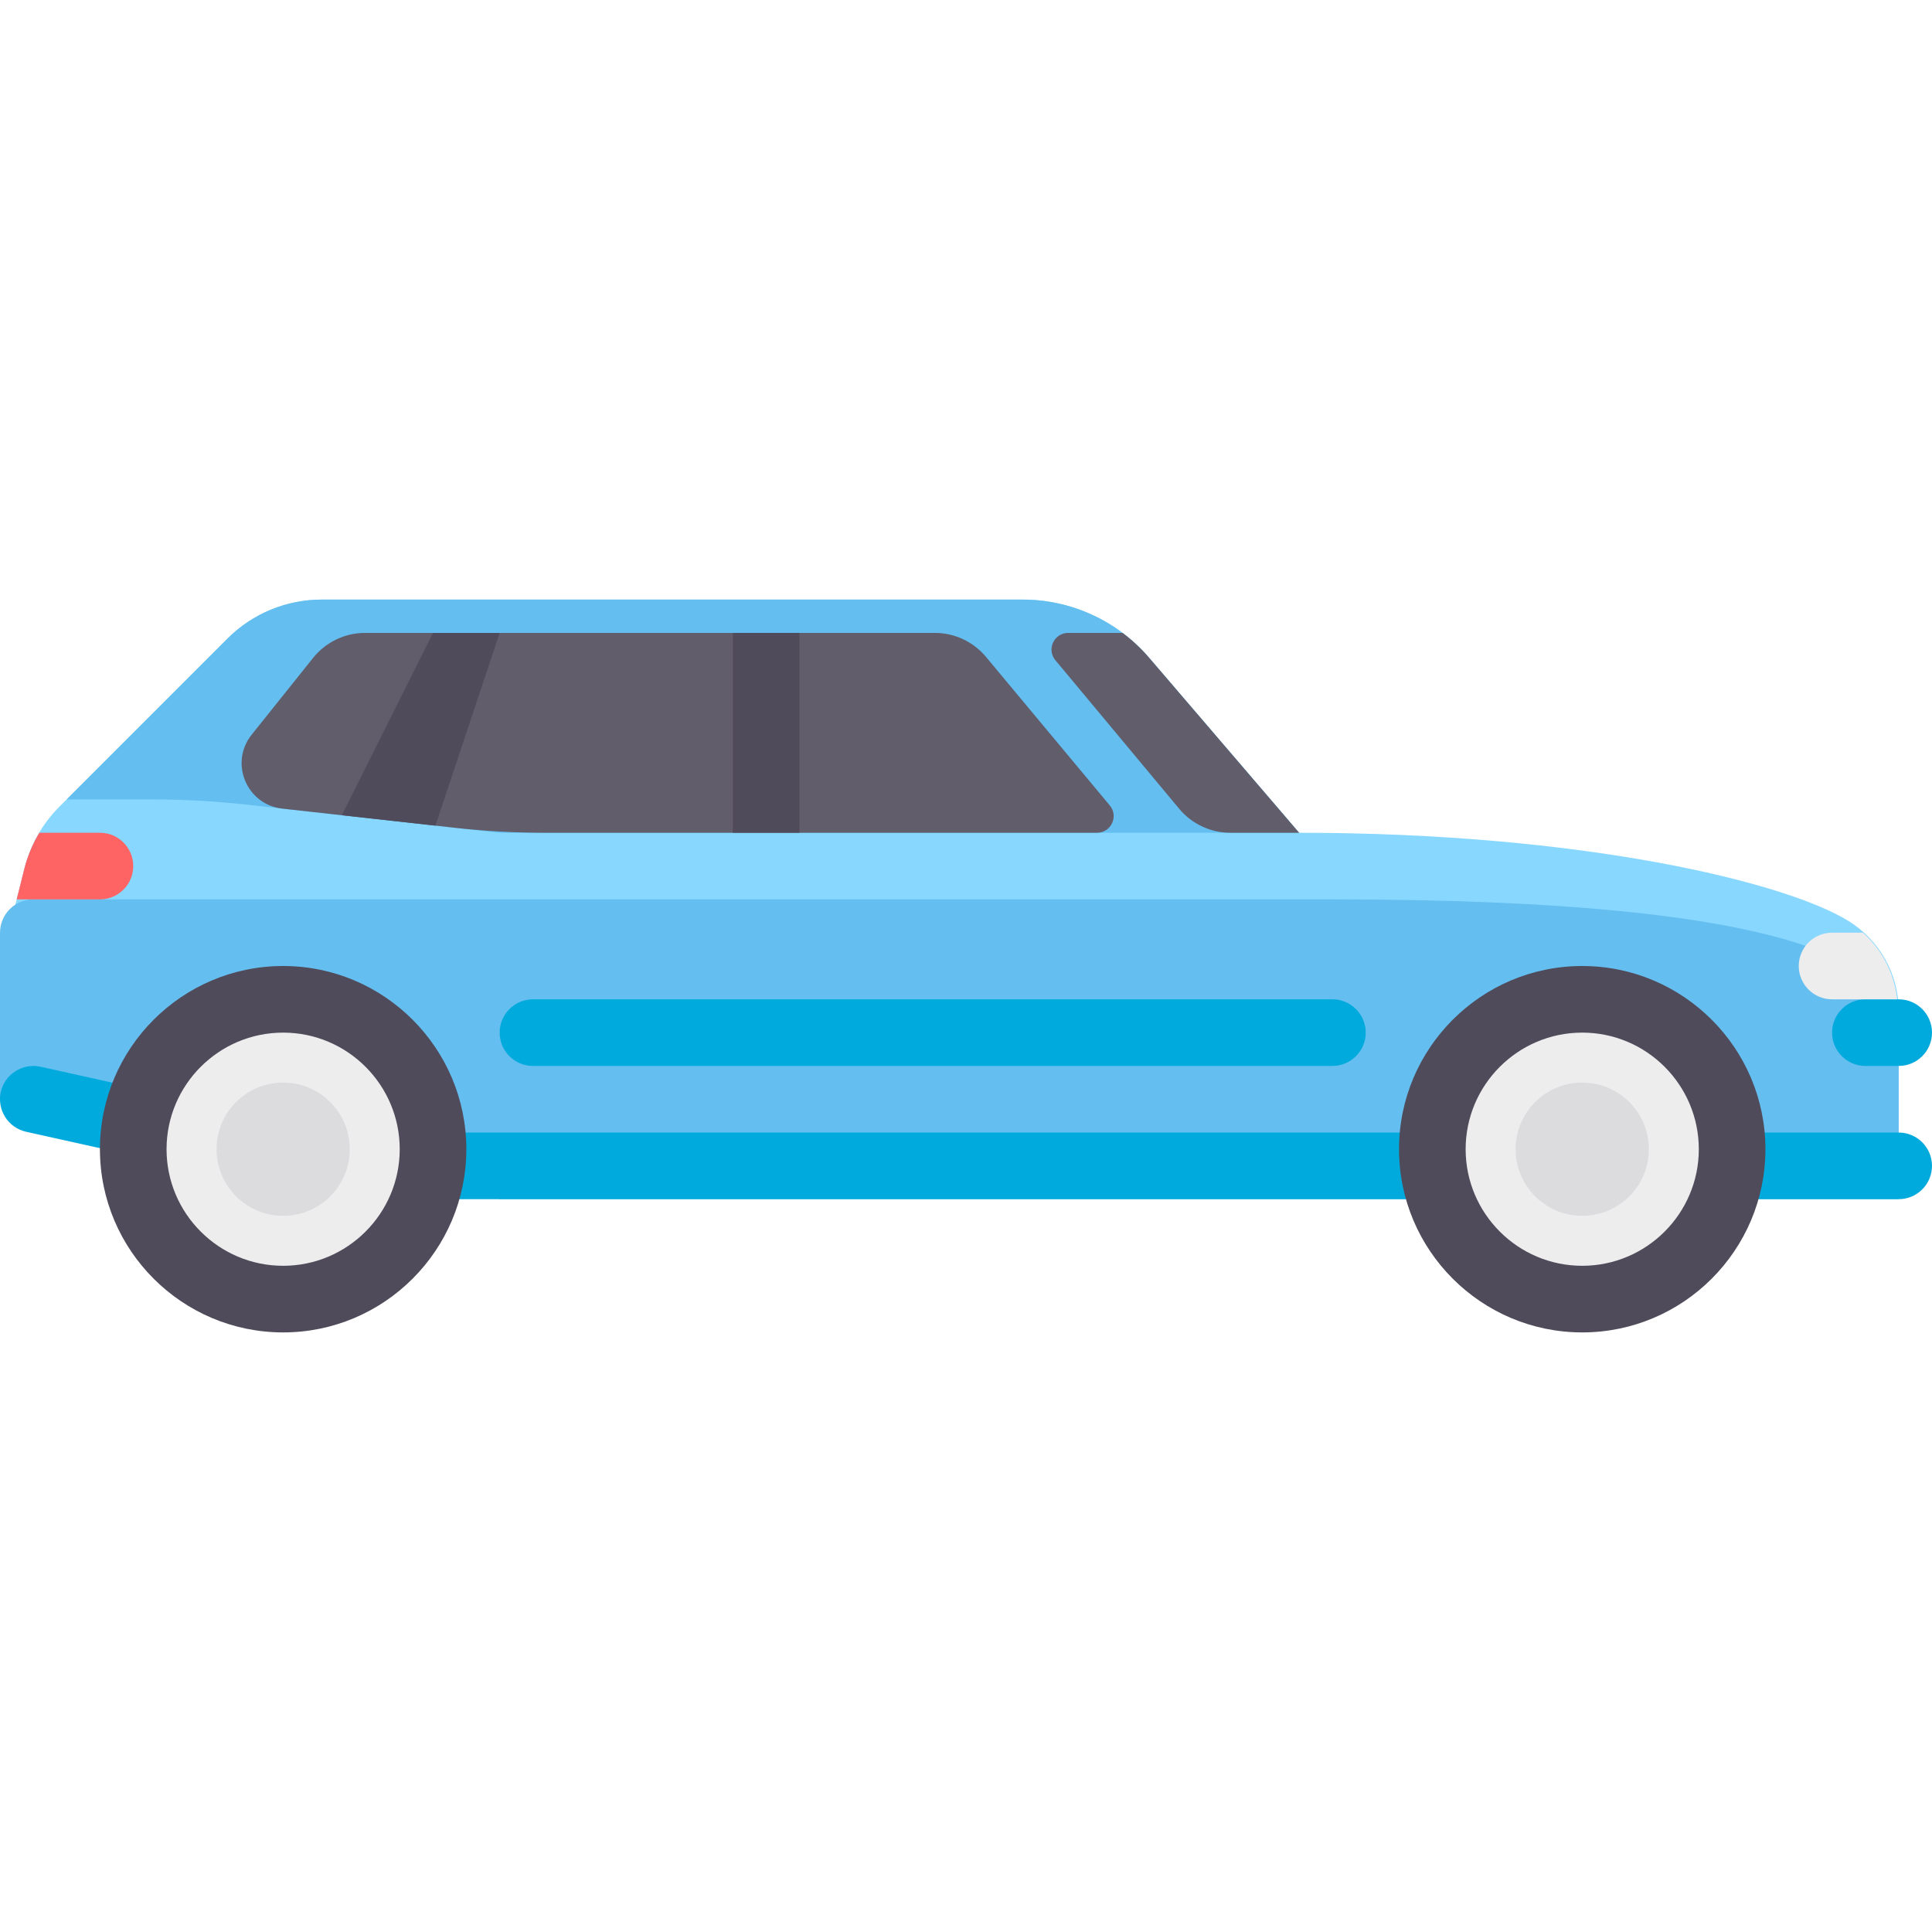
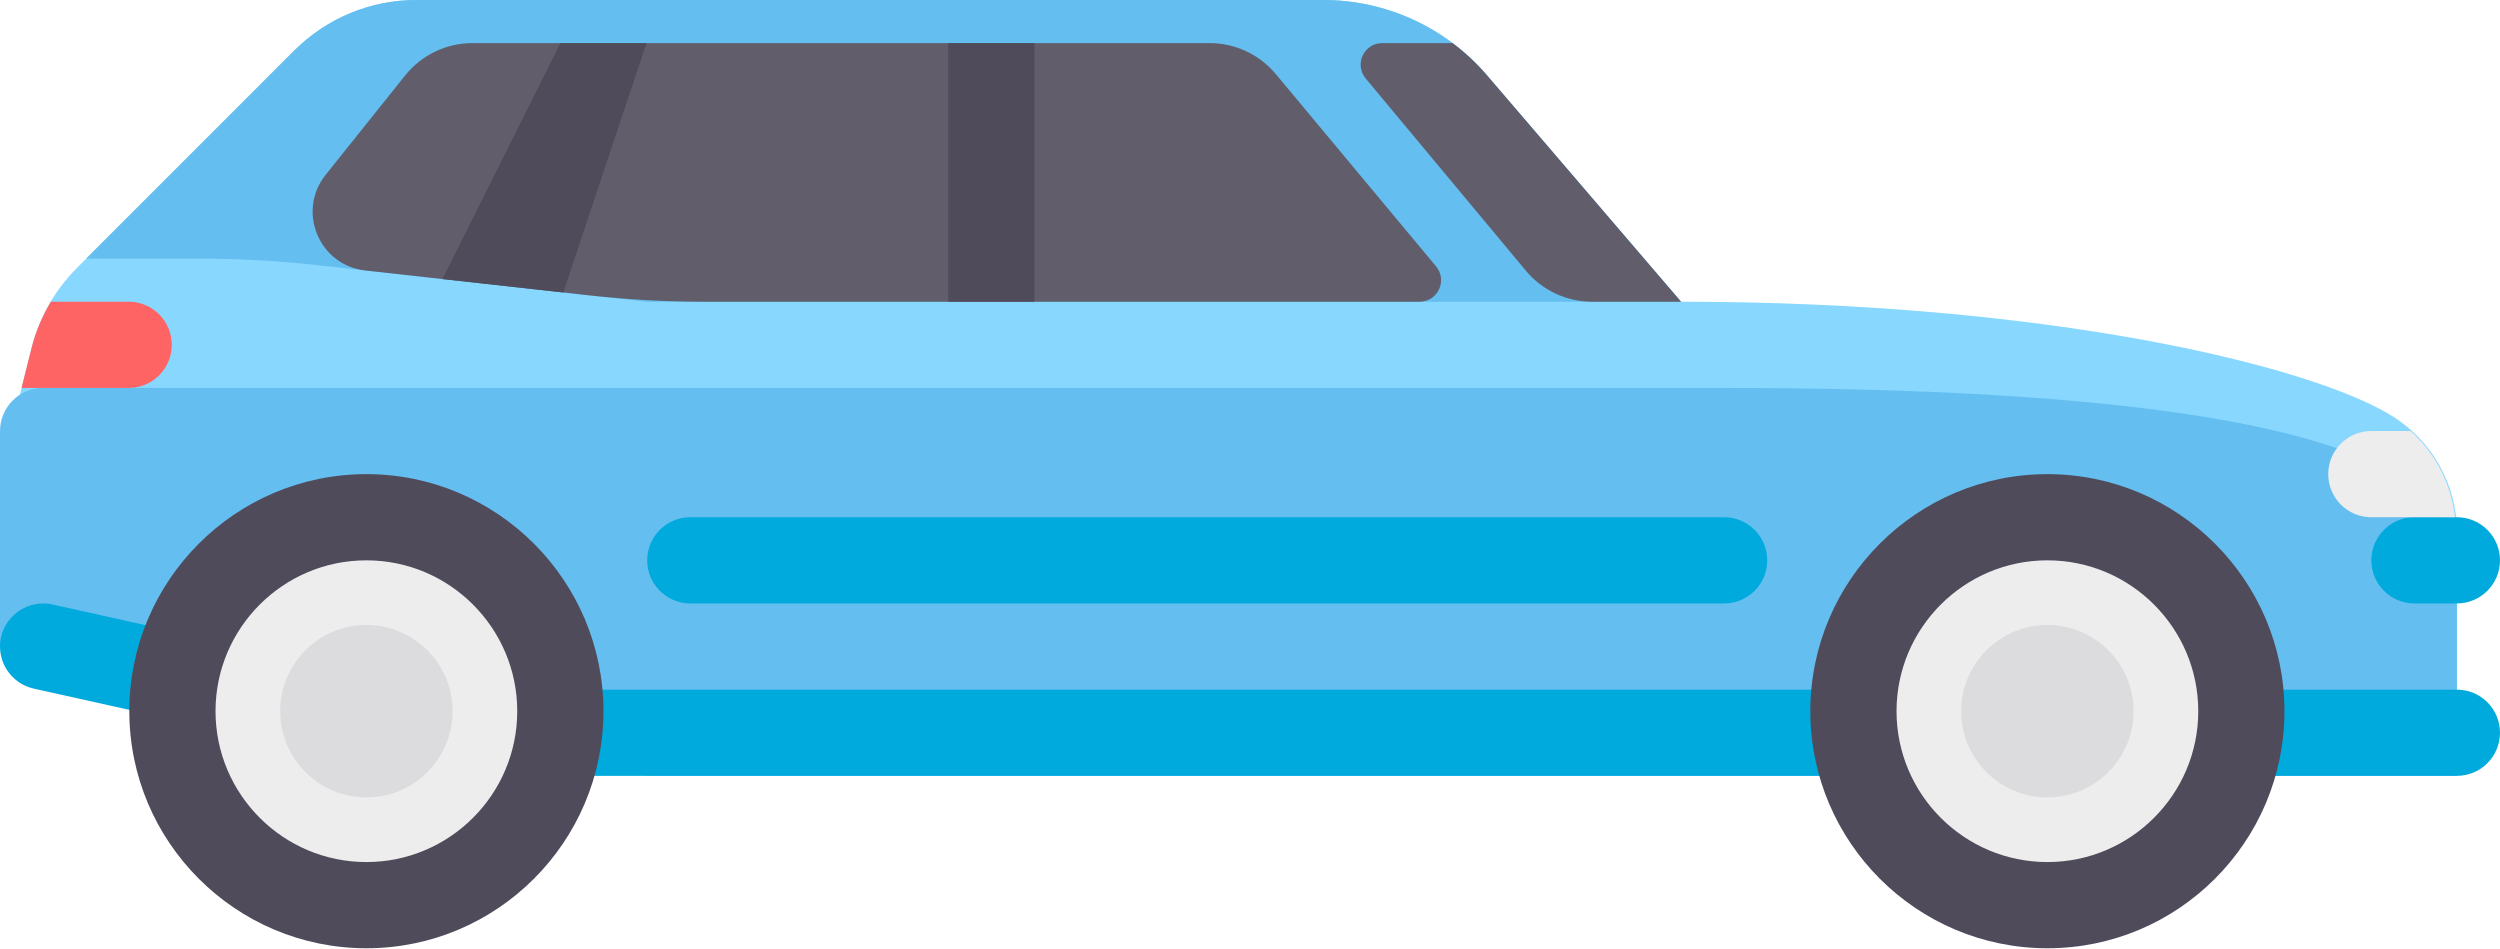
- <svg xmlns="http://www.w3.org/2000/svg" version="1.1" id="Layer_1" x="0px" y="0px" viewBox="0 0 512 512" style="enable-background:new 0 0 512 512;" xml:space="preserve">
-   <path style="fill:#87D7FF;" d="M489.798,244.027c-16.627-10.241-70.258-23.335-145.52-23.335l-39.756-46.38  c-8.385-9.782-20.627-15.413-33.511-15.413H85.247c-9.365,0-18.347,3.721-24.969,10.344l-44.53,44.535  c-4.524,4.524-7.734,10.194-9.287,16.4l-6.457,25.824l132.415,61.792h370.755v-49.903  C503.173,258.131,498.107,249.146,489.798,244.027z" />
-   <path style="fill:#64BEF0;" d="M304.522,174.311c-8.385-9.782-20.627-15.413-33.511-15.413H85.247  c-9.365,0-18.347,3.721-24.969,10.344l-42.618,42.621h23.083c8.142,0,16.278,0.45,24.37,1.35l67.299,7.478h211.865L304.522,174.311z  " />
-   <path style="fill:#625D6B;" d="M290.716,220.69H144.147c-7.817,0-15.627-0.433-23.396-1.295l-45.946-5.106  c-9.475-1.053-14.068-12.14-8.112-19.585l16.282-20.353c3.35-4.188,8.423-6.626,13.786-6.626H247.73  c5.239,0,10.208,2.327,13.562,6.351l32.815,39.374C296.503,216.326,294.458,220.69,290.716,220.69z" />
-   <path style="fill:#64BEF0;" d="M503.173,273.655c0-17.655-26.482-35.31-150.067-35.31H8.831c-4.875,0-8.827,3.952-8.827,8.827  L0,291.31l167.728,17.655h335.445V273.655z" />
-   <path style="fill:#00AADC;" d="M503.173,300.138H89.244l-78.5-17.443c-4.715-1.035-9.474,1.935-10.535,6.702  c-1.052,4.759,1.949,9.474,6.707,10.53l79.447,17.655c0.629,0.142,1.267,0.211,1.913,0.211h414.894c4.879,0,8.828-3.953,8.828-8.827  S508.052,300.138,503.173,300.138z" />
-   <circle style="fill:#EDEDEE;" cx="75.034" cy="304.549" r="40.46" />
-   <path style="fill:#504B5A;" d="M75.034,353.103c-26.773,0-48.551-21.779-48.551-48.551c0-26.773,21.779-48.551,48.551-48.551  s48.551,21.779,48.551,48.551C123.585,331.324,101.807,353.103,75.034,353.103z M75.034,273.655  c-17.039,0-30.896,13.857-30.896,30.896c0,17.039,13.857,30.896,30.896,30.896s30.896-13.857,30.896-30.896  C105.93,287.512,92.073,273.655,75.034,273.655z" />
-   <circle style="fill:#DCDBDE;" cx="75.034" cy="304.549" r="17.655" />
-   <g>
-     <path style="fill:#00AADC;" d="M353.1,282.483H141.24c-4.875,0-8.827-3.952-8.827-8.827l0,0c0-4.875,3.953-8.827,8.827-8.827H353.1   c4.875,0,8.827,3.953,8.827,8.827l0,0C361.927,278.531,357.975,282.483,353.1,282.483z" />
-     <path style="fill:#00AADC;" d="M503.173,282.483h-8.827c-4.875,0-8.828-3.952-8.828-8.827l0,0c0-4.875,3.953-8.827,8.828-8.827   h8.827c4.875,0,8.827,3.953,8.827,8.827l0,0C512,278.531,508.048,282.483,503.173,282.483z" />
+ <svg xmlns="http://www.w3.org/2000/svg" width="512.001" height="194.205">
+   <path d="M489.8 85.129c-16.628-10.241-70.259-23.335-145.52-23.335l-39.757-46.38A44.14 44.14 0 0 0 271.013.001H85.247A35.31 35.31 0 0 0 60.28 10.345L15.75 54.88a35.32 35.32 0 0 0-9.287 16.4L.005 97.104l132.415 61.792h370.755v-49.903c0-9.76-5.067-18.745-13.376-23.864z" fill="#87d7ff" />
+   <path d="M304.523 15.413A44.14 44.14 0 0 0 271.013 0H85.247A35.31 35.31 0 0 0 60.28 10.344L17.661 52.965h23.083c8.142 0 16.278.45 24.37 1.35l67.3 7.478h211.864z" fill="#64bef0" />
+   <path d="M290.717 61.792H144.148a212.15 212.15 0 0 1-23.396-1.295l-45.946-5.106c-9.475-1.053-14.068-12.14-8.112-19.585l16.282-20.353a17.654 17.654 0 0 1 13.786-6.626h150.97a17.656 17.656 0 0 1 13.561 6.351l32.815 39.374c2.396 2.876.351 7.24-3.39 7.24z" fill="#625d6b" />
+   <path d="M503.174 114.757c0-17.655-26.482-35.31-150.067-35.31H8.832a8.827 8.827 0 0 0-8.827 8.827l-.004 44.138 167.728 17.655h335.445z" fill="#64bef0" />
+   <path d="M503.174 141.24H89.245l-78.5-17.443c-4.715-1.035-9.474 1.935-10.535 6.702-1.052 4.759 1.95 9.474 6.707 10.53l79.447 17.655a8.66 8.66 0 0 0 1.913.211h414.894a8.826 8.826 0 0 0 8.828-8.827 8.824 8.824 0 0 0-8.825-8.828z" fill="#00aadc" />
+   <circle cx="75.035" cy="145.651" r="40.46" fill="#ededee" />
+   <path d="M75.035 194.205c-26.773 0-48.55-21.779-48.55-48.551 0-26.773 21.778-48.551 48.55-48.551s48.551 21.779 48.551 48.551c0 26.772-21.778 48.551-48.55 48.551zm0-79.448c-17.039 0-30.896 13.857-30.896 30.896s13.857 30.896 30.896 30.896c17.04 0 30.896-13.857 30.896-30.896s-13.857-30.896-30.896-30.896z" fill="#504b5a" />
+   <circle cx="75.035" cy="145.651" r="17.655" fill="#dcdbde" />
+   <g fill="#00aadc">
+     <path d="M353.101 123.585h-211.86a8.828 8.828 0 0 1 0-17.654h211.86a8.827 8.827 0 0 1 0 17.654zM503.174 123.585h-8.827a8.828 8.828 0 0 1 0-17.654h8.827a8.827 8.827 0 0 1 0 17.654z" />
  </g>
-   <rect x="194.205" y="167.723" style="fill:#504B5A;" width="17.655" height="52.965" />
-   <path style="fill:#EDEDEE;" d="M493.697,247.173h-8.181c-4.875,0-8.827,3.953-8.827,8.827c0,4.875,3.953,8.827,8.827,8.827h17.261  C502.011,257.962,498.814,251.751,493.697,247.173z" />
-   <path style="fill:#625D6B;" d="M304.522,174.311c-2.115-2.468-4.48-4.669-7.036-6.585H283.08c-3.742,0-5.786,4.364-3.391,7.24  l32.813,39.374c3.354,4.025,8.323,6.352,13.562,6.352h18.213L304.522,174.311z" />
-   <polygon style="fill:#504B5A;" points="115.388,218.799 132.413,167.725 114.758,167.725 90.598,216.045 " />
-   <path style="fill:#FF6464;" d="M6.461,230.176l-2.044,8.169h22.065c4.875,0,8.827-3.953,8.827-8.827s-3.953-8.827-8.827-8.827  H10.421C8.665,223.639,7.302,226.818,6.461,230.176z" />
-   <circle style="fill:#EDEDEE;" cx="419.306" cy="304.549" r="40.46" />
-   <path style="fill:#504B5A;" d="M419.306,353.103c-26.773,0-48.551-21.779-48.551-48.551c0-26.773,21.779-48.551,48.551-48.551  s48.551,21.779,48.551,48.551C467.857,331.324,446.079,353.103,419.306,353.103z M419.306,273.655  c-17.039,0-30.896,13.857-30.896,30.896c0,17.039,13.857,30.896,30.896,30.896s30.896-13.857,30.896-30.896  C450.202,287.512,436.345,273.655,419.306,273.655z" />
-   <circle style="fill:#DCDBDE;" cx="419.306" cy="304.549" r="17.655" />
-   <g>
- </g>
-   <g>
- </g>
-   <g>
- </g>
-   <g>
- </g>
-   <g>
- </g>
-   <g>
- </g>
-   <g>
- </g>
-   <g>
- </g>
-   <g>
- </g>
-   <g>
- </g>
-   <g>
- </g>
-   <g>
- </g>
-   <g>
- </g>
-   <g>
- </g>
-   <g>
- </g>
+   <path fill="#504b5a" d="M194.206 8.825h17.655V61.79h-17.655z" />
+   <path d="M493.698 88.275h-8.18a8.828 8.828 0 0 0 0 17.654h17.26c-.766-6.865-3.963-13.076-9.08-17.654z" fill="#ededee" />
+   <path d="M304.523 15.413a44.08 44.08 0 0 0-7.036-6.585h-14.406c-3.742 0-5.786 4.364-3.39 7.24l32.812 39.374a17.654 17.654 0 0 0 13.562 6.352h18.213z" fill="#625d6b" />
+   <path fill="#504b5a" d="M114.76 8.827L90.6 57.147l24.79 2.754 17.024-51.074z" />
+   <path d="M6.462 71.278l-2.044 8.169h22.065a8.828 8.828 0 0 0 0-17.654h-16.06c-1.757 2.948-3.12 6.127-3.96 9.485z" fill="#ff6464" />
+   <circle cx="419.307" cy="145.651" r="40.46" fill="#ededee" />
+   <path d="M419.307 194.205c-26.773 0-48.55-21.779-48.55-48.551 0-26.773 21.778-48.551 48.55-48.551s48.551 21.779 48.551 48.551c0 26.772-21.778 48.551-48.55 48.551zm0-79.448c-17.039 0-30.896 13.857-30.896 30.896s13.857 30.896 30.896 30.896c17.04 0 30.896-13.857 30.896-30.896s-13.857-30.896-30.896-30.896z" fill="#504b5a" />
+   <circle cx="419.307" cy="145.651" r="17.655" fill="#dcdbde" />
</svg>
